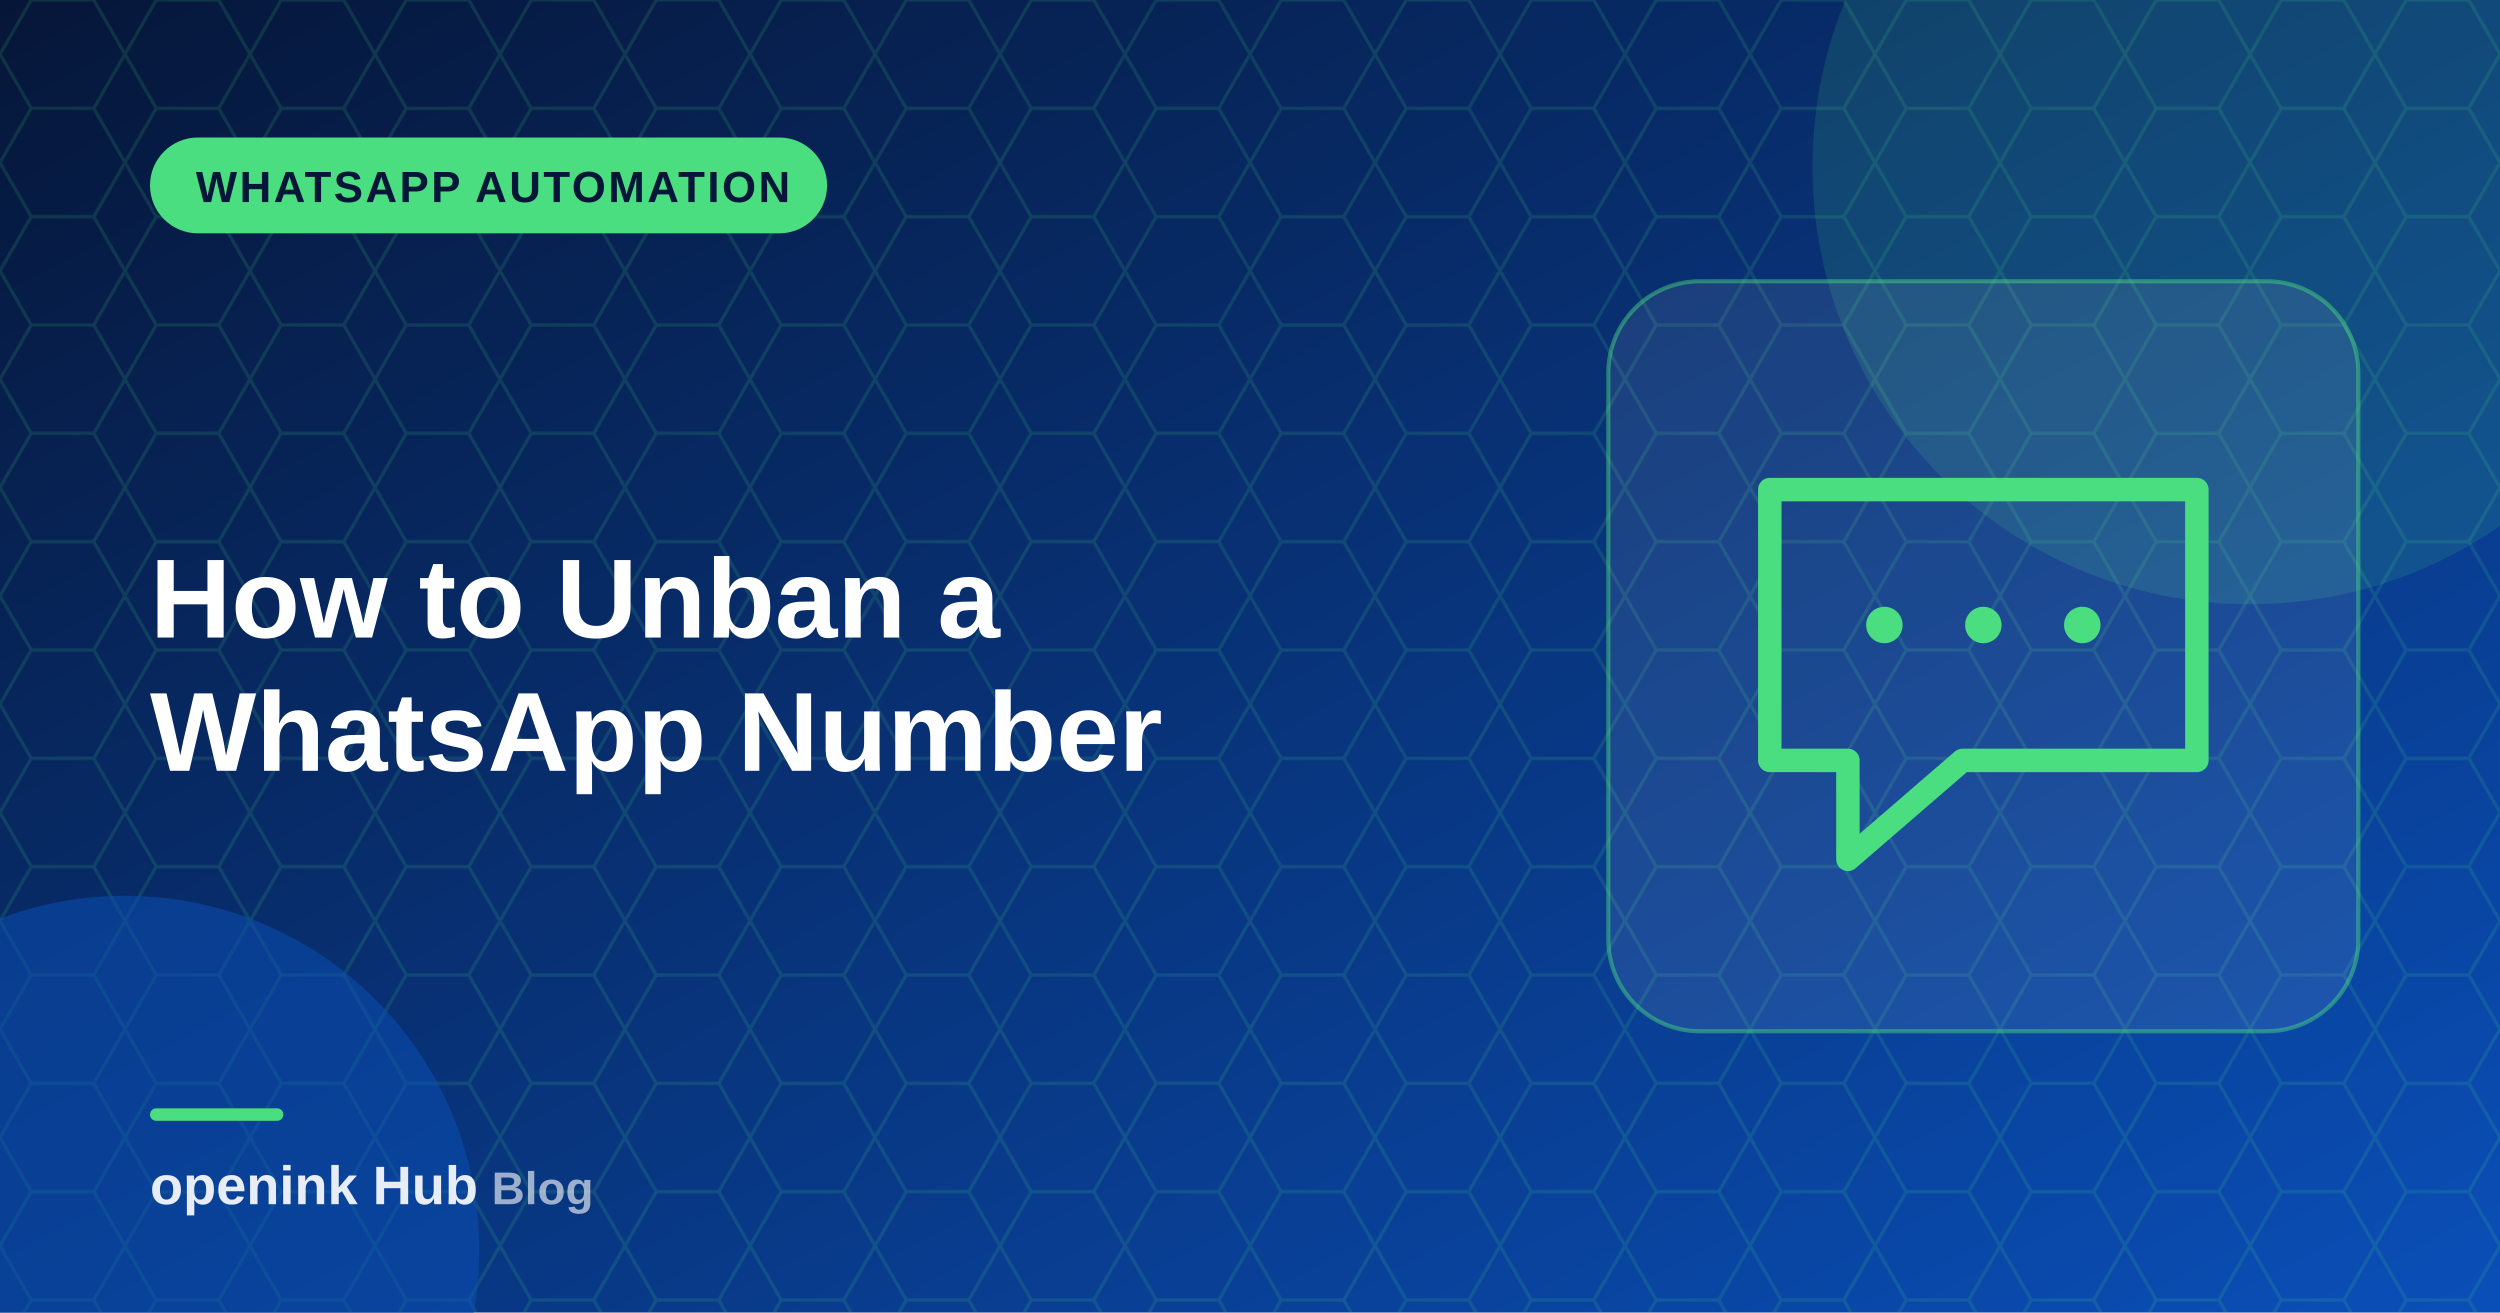
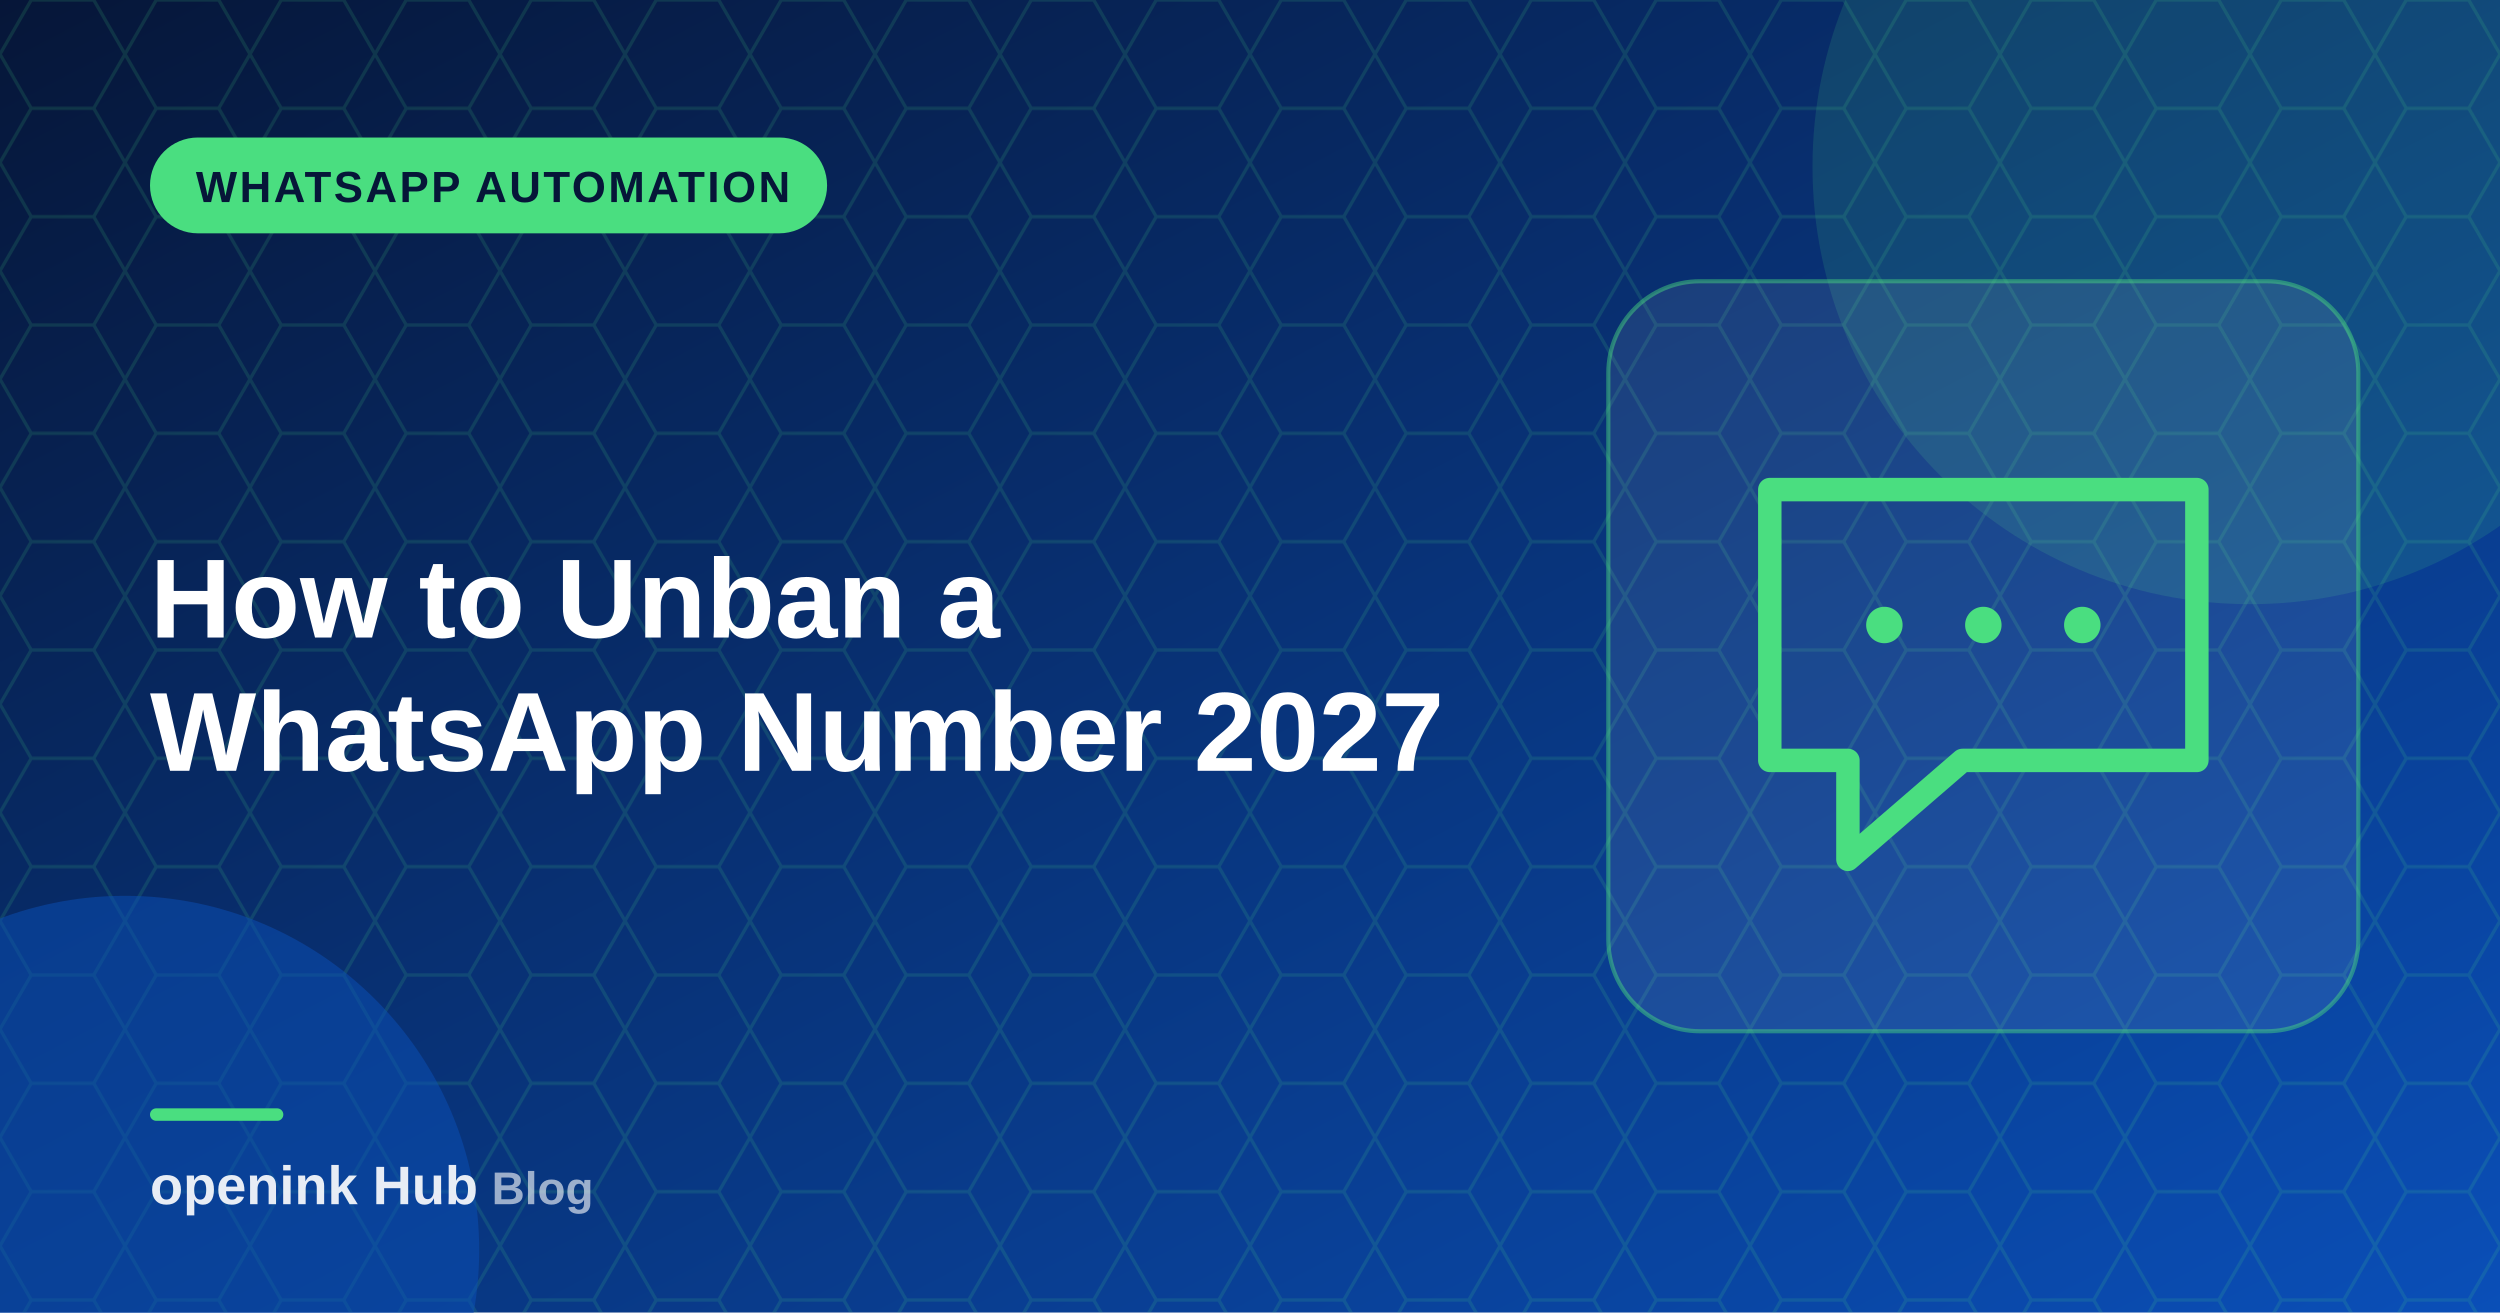
- <svg xmlns="http://www.w3.org/2000/svg" width="1200" height="630" viewBox="0 0 1200 630" role="img" aria-label="How to Unban a WhatsApp Number">
+ <svg xmlns="http://www.w3.org/2000/svg" width="1200" height="630" viewBox="0 0 1200 630" role="img" aria-label="How to Unban a WhatsApp Number 2027">
  <defs>
    <linearGradient id="g" x1="0" y1="0" x2="1" y2="1">
      <stop offset="0" stop-color="#061638" />
      <stop offset="1" stop-color="#0a4fb8" />
    </linearGradient>
    <pattern id="p" width="60" height="52" patternUnits="userSpaceOnUse">
      <path d="M15 0h30l15 26-15 26H15L0 26Z" fill="none" stroke="#4ade80" stroke-width="1.6" />
    </pattern>
    <style>.ic{fill:none;stroke:#4ade80;stroke-width:9;stroke-linecap:round;stroke-linejoin:round}.ic .f{fill:#4ade80;stroke:none}</style>
  </defs>
  <rect width="1200" height="630" fill="url(#g)" />
  <rect width="1200" height="630" fill="url(#p)" opacity=".14" />
  <circle cx="1080" cy="80" r="210" fill="#4ade80" opacity=".14" />
  <circle cx="60" cy="600" r="170" fill="#0a4fb8" opacity=".5" />
  <rect x="772" y="135" width="360" height="360" rx="44" fill="#fff" fill-opacity=".08" stroke="#4ade80" stroke-opacity=".45" stroke-width="2" />
  <g class="ic" transform="translate(827 190) scale(1.25)">
    <path d="M18 36h164v104H92l-44 38v-38H18Z" />
    <circle cx="62" cy="88" r="7" class="f" />
    <circle cx="100" cy="88" r="7" class="f" />
    <circle cx="138" cy="88" r="7" class="f" />
  </g>
  <rect x="72" y="66" width="325" height="46" rx="23" fill="#4ade80" />
  <text x="94" y="97" fill="#061638" font-family="Segoe UI,Arial,sans-serif" font-size="21" font-weight="700" letter-spacing="1.2">WHATSAPP AUTOMATION</text>
  <text x="72" y="306" fill="#fff" font-family="Segoe UI,Arial,sans-serif" font-size="54" font-weight="800">How to Unban a</text>
-   <text x="72" y="370" fill="#fff" font-family="Segoe UI,Arial,sans-serif" font-size="54" font-weight="800">WhatsApp Number</text>
+   <text x="72" y="370" fill="#fff" font-family="Segoe UI,Arial,sans-serif" font-size="54" font-weight="800">WhatsApp Number 2027</text>
  <rect x="72" y="532" width="64" height="6" rx="3" fill="#4ade80" />
  <text x="72" y="578" fill="#fff" fill-opacity=".9" font-family="Segoe UI,Arial,sans-serif" font-size="26" font-weight="700">openink Hub</text>
  <text x="236" y="578" fill="#fff" fill-opacity=".6" font-family="Segoe UI,Arial,sans-serif" font-size="22" font-weight="600">Blog</text>
</svg>
